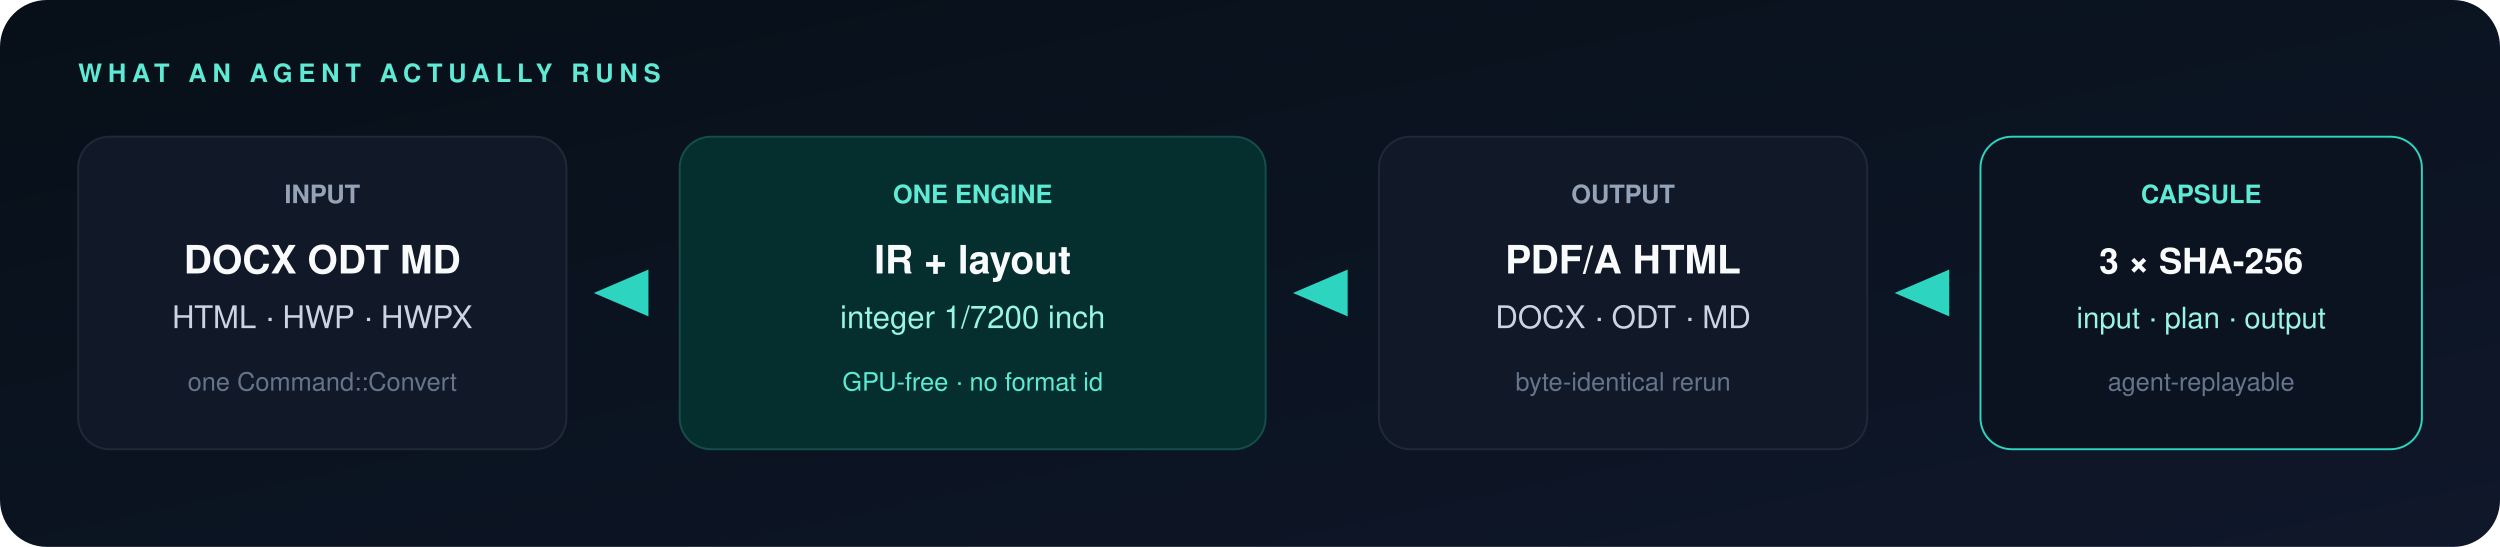
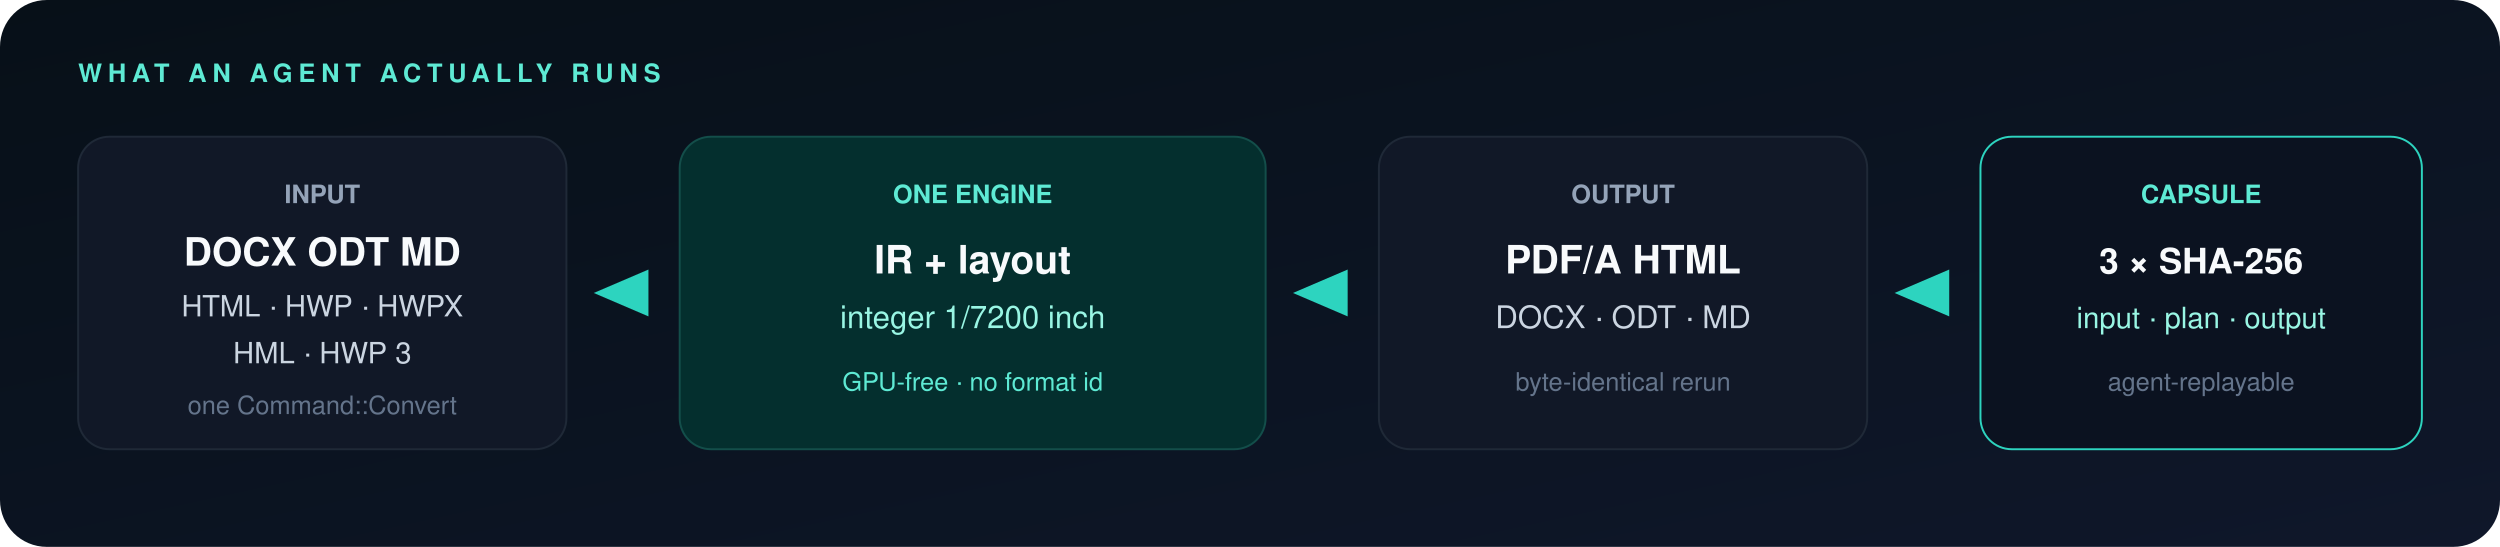
<svg xmlns="http://www.w3.org/2000/svg" width="1280" height="280" viewBox="0 0 1280 280" role="img" aria-label="DocAgent conversion pipeline">
  <defs>
    <linearGradient id="pbg" x1="0" y1="0" x2="1" y2="1">
      <stop offset="0%" stop-color="#071018" />
      <stop offset="100%" stop-color="#0f172a" />
    </linearGradient>
  </defs>
  <rect width="1280" height="280" rx="24" fill="url(#pbg)" />
  <text x="40" y="42" fill="#5eead4" font-family="ui-sans-serif, Segoe UI, Helvetica, Arial" font-size="13" font-weight="700" letter-spacing="3">WHAT AN AGENT ACTUALLY RUNS</text>
  <g font-family="ui-sans-serif, Segoe UI, Helvetica, Arial">
    <rect x="40" y="70" width="250" height="160" rx="16" fill="#111827" stroke="#1f2937" />
    <text x="165" y="104" text-anchor="middle" fill="#94a3b8" font-size="13" font-weight="700">INPUT</text>
-     <text x="165" y="140" text-anchor="middle" fill="#f8fafc" font-size="20" font-weight="800">DOCX ODT MD</text>
-     <text x="165" y="168" text-anchor="middle" fill="#cbd5e1" font-size="16">HTML · HWP · HWPX</text>
-     <text x="165" y="200" text-anchor="middle" fill="#64748b" font-size="13">one Command::Convert</text>
+     <text x="165" y="136" text-anchor="middle" fill="#f8fafc" font-size="20" font-weight="800">DOCX ODT MD</text>
+     <text x="165" y="162" text-anchor="middle" fill="#cbd5e1" font-size="15">HTML · HWP · HWPX</text>
+     <text x="165" y="186" text-anchor="middle" fill="#cbd5e1" font-size="15">HML · HWP 3</text>
+     <text x="165" y="212" text-anchor="middle" fill="#64748b" font-size="13">one Command::Convert</text>
    <polygon points="304,150 332,138 332,162" fill="#2dd4bf" />
    <rect x="348" y="70" width="300" height="160" rx="16" fill="#042f2e" stroke="#134e4a" />
    <text x="498" y="104" text-anchor="middle" fill="#5eead4" font-size="13" font-weight="700">ONE ENGINE</text>
    <text x="498" y="140" text-anchor="middle" fill="#f8fafc" font-size="20" font-weight="800">IR + layout</text>
    <text x="498" y="168" text-anchor="middle" fill="#99f6e4" font-size="16">integer 1/7200 inch</text>
    <text x="498" y="200" text-anchor="middle" fill="#5eead4" font-size="13">GPU-free · no format id</text>
    <polygon points="662,150 690,138 690,162" fill="#2dd4bf" />
    <rect x="706" y="70" width="250" height="160" rx="16" fill="#111827" stroke="#1f2937" />
    <text x="831" y="104" text-anchor="middle" fill="#94a3b8" font-size="13" font-weight="700">OUTPUT</text>
    <text x="831" y="140" text-anchor="middle" fill="#f8fafc" font-size="20" font-weight="800">PDF/A HTML</text>
    <text x="831" y="168" text-anchor="middle" fill="#cbd5e1" font-size="16">DOCX · ODT · MD</text>
    <text x="831" y="200" text-anchor="middle" fill="#64748b" font-size="13">byte-identical rerun</text>
    <polygon points="970,150 998,138 998,162" fill="#2dd4bf" />
    <rect x="1014" y="70" width="226" height="160" rx="16" fill="#0b1220" stroke="#2dd4bf" />
    <text x="1127" y="104" text-anchor="middle" fill="#5eead4" font-size="13" font-weight="700">CAPSULE</text>
    <text x="1127" y="140" text-anchor="middle" fill="#f8fafc" font-size="18" font-weight="800">3 × SHA-256</text>
    <text x="1127" y="168" text-anchor="middle" fill="#99f6e4" font-size="15">input · plan · output</text>
    <text x="1127" y="200" text-anchor="middle" fill="#64748b" font-size="13">agent-replayable</text>
  </g>
</svg>
